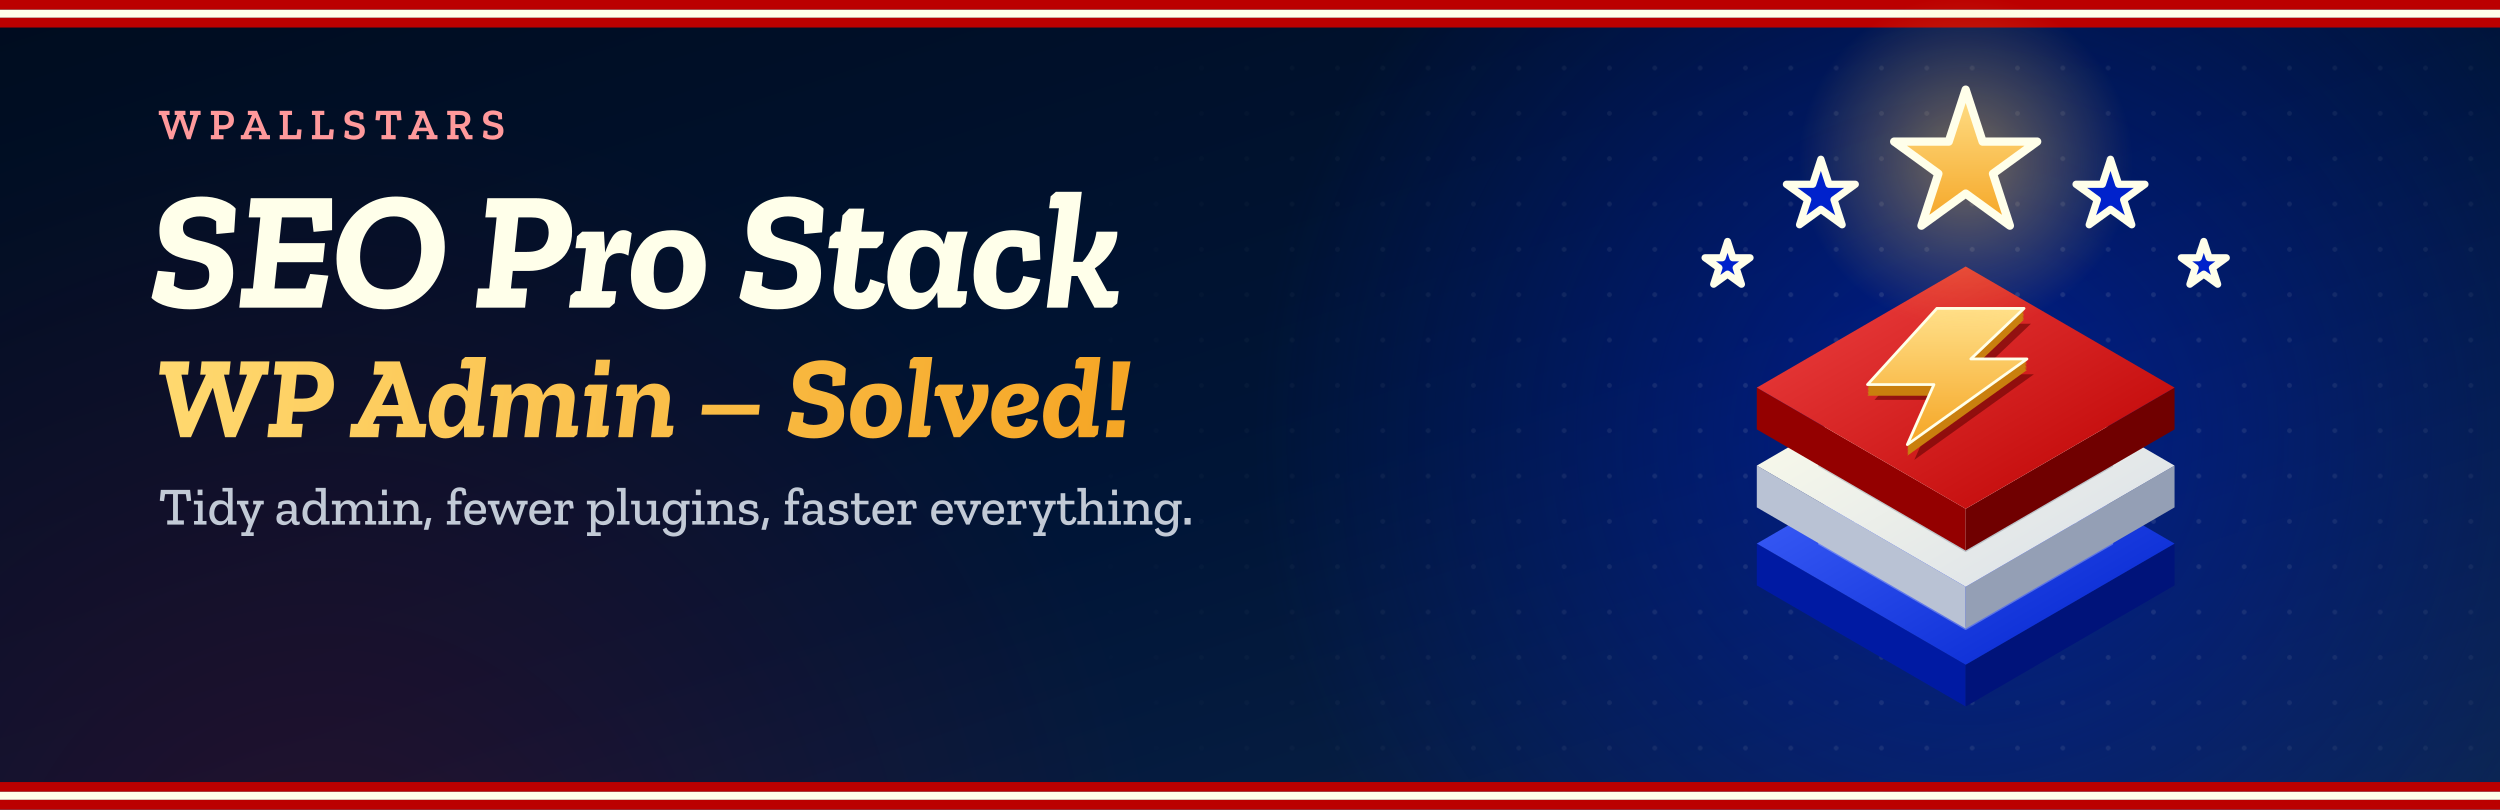
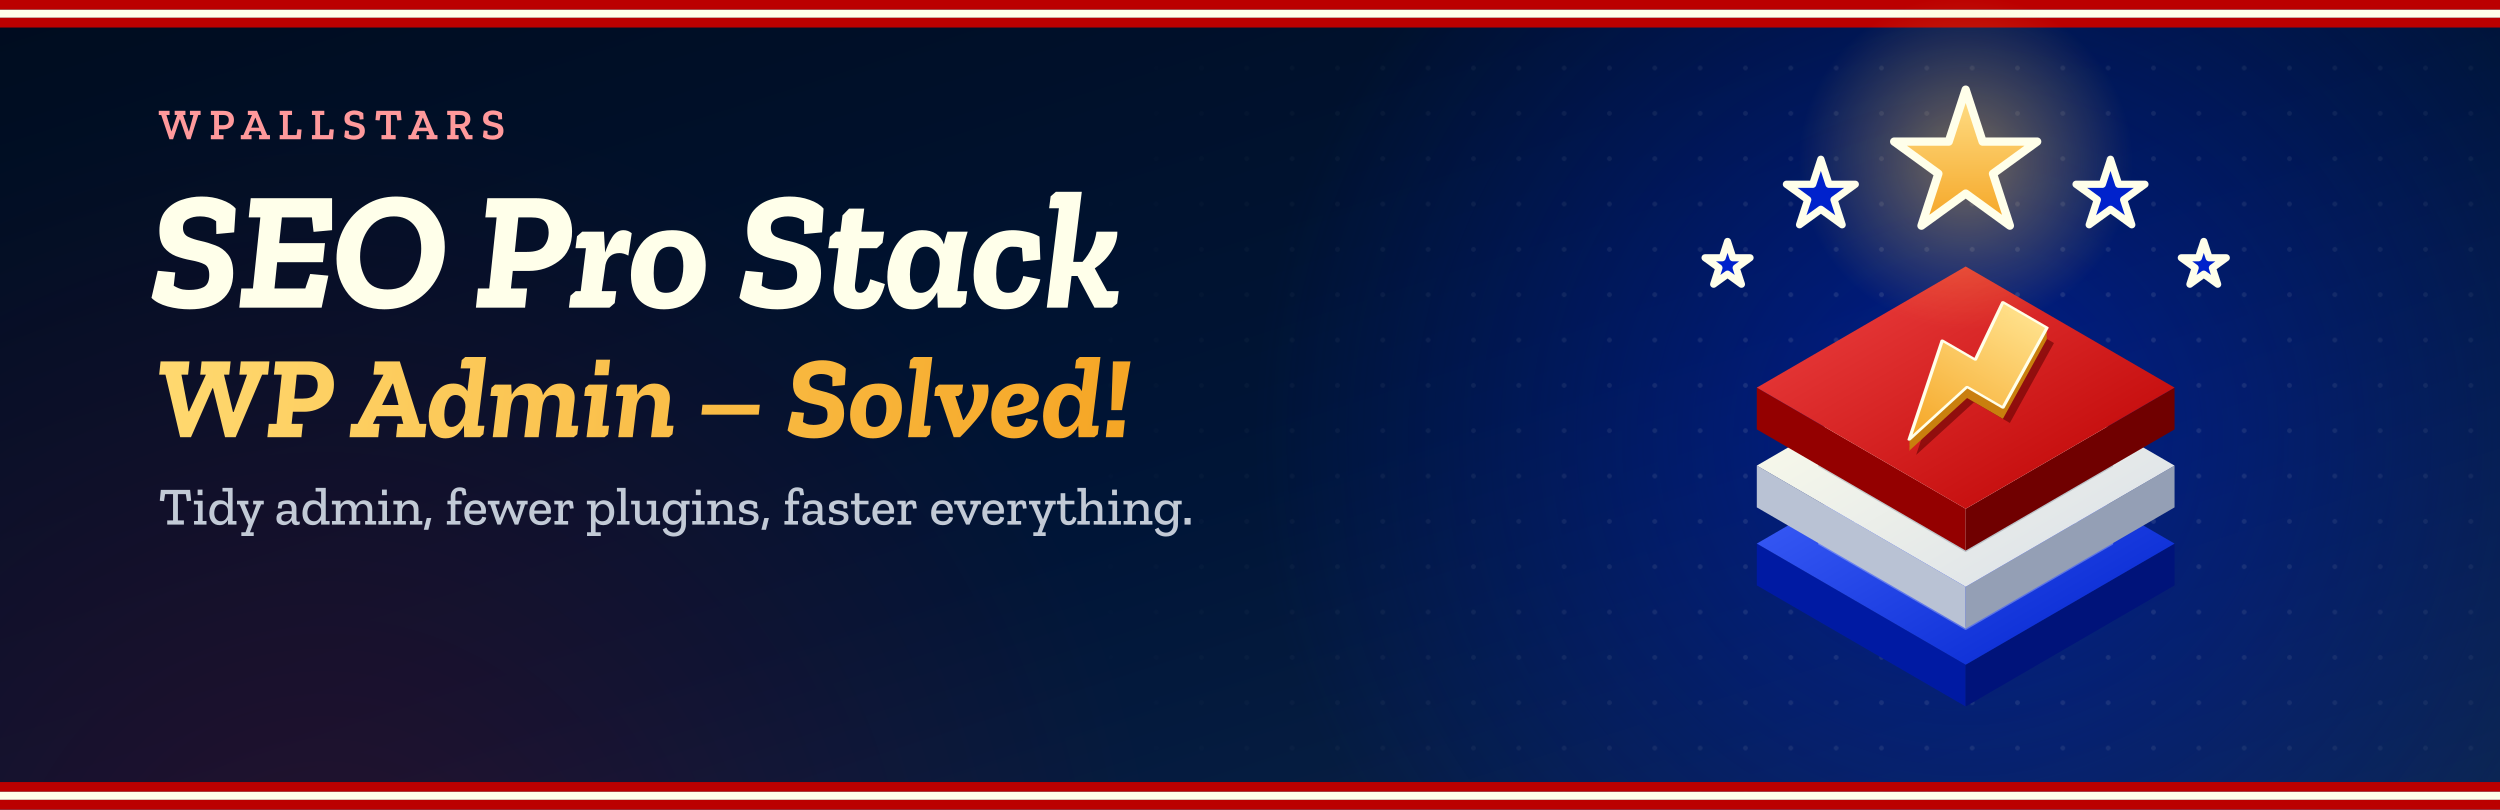
<svg xmlns="http://www.w3.org/2000/svg" xmlns:xlink="http://www.w3.org/1999/xlink" width="1544" height="500" viewBox="0 0 1544 500" version="1.1" id="svg60">
  <defs id="defs23">
    <linearGradient id="bg" x1="0" y1="0" x2="1" y2="1">
      <stop offset="0" stop-color="#000c1f" id="stop1" />
      <stop offset="0.55" stop-color="#001537" id="stop2" />
      <stop offset="1" stop-color="#0d264d" id="stop3" />
    </linearGradient>
    <radialGradient id="glow-blue" cx="1214" cy="270" r="440" gradientUnits="userSpaceOnUse">
      <stop offset="0" stop-color="#0022cc" stop-opacity="0.55" id="stop4" />
      <stop offset="1" stop-color="#0022cc" stop-opacity="0" id="stop5" />
    </radialGradient>
    <radialGradient id="glow-red" cx="200" cy="580" r="520" gradientUnits="userSpaceOnUse">
      <stop offset="0" stop-color="#bb0000" stop-opacity="0.2" id="stop6" />
      <stop offset="1" stop-color="#bb0000" stop-opacity="0" id="stop7" />
    </radialGradient>
    <radialGradient id="glow-gold" cx="1214" cy="76" r="120" gradientUnits="userSpaceOnUse">
      <stop offset="0" stop-color="#ffc94d" stop-opacity="0.45" id="stop8" />
      <stop offset="1" stop-color="#ffc94d" stop-opacity="0" id="stop9" />
    </radialGradient>
    <radialGradient id="dots-fade" cx="1214" cy="260" r="560" gradientUnits="userSpaceOnUse">
      <stop offset="0" stop-color="#fff" stop-opacity="1" id="stop10" />
      <stop offset="1" stop-color="#fff" stop-opacity="0" id="stop11" />
    </radialGradient>
    <pattern id="dots" width="28" height="28" patternUnits="userSpaceOnUse">
      <circle cx="14" cy="14" r="1.5" fill="#ffffea" fill-opacity="0.12" id="circle11" />
    </pattern>
    <mask id="dots-mask">
      <rect width="1544" height="500" fill="url(#dots-fade)" id="rect11" />
    </mask>
    <linearGradient id="gold" x1="0" y1="0" x2="0" y2="1">
      <stop offset="0" stop-color="#ffe08a" id="stop12" />
      <stop offset="1" stop-color="#f5a524" id="stop13" />
    </linearGradient>
    <linearGradient id="gold-text" x1="96" y1="280" x2="700" y2="340" gradientUnits="userSpaceOnUse">
      <stop offset="0" stop-color="#ffd970" id="stop14" />
      <stop offset="1" stop-color="#f5a524" id="stop15" />
    </linearGradient>
    <linearGradient id="gold-text-details" x1="96" y1="224" x2="700" y2="284" gradientUnits="userSpaceOnUse">
      <stop offset="0" stop-color="#ffd970" id="stop16" />
      <stop offset="1" stop-color="#f5a524" id="stop17" />
    </linearGradient>
    <linearGradient id="top-red" x1="0" y1="0" x2="1" y2="1">
      <stop offset="0" stop-color="#ef4444" id="stop18" />
      <stop offset="1" stop-color="#bb0000" id="stop19" />
    </linearGradient>
    <linearGradient id="top-cream" x1="0" y1="0" x2="1" y2="1">
      <stop offset="0" stop-color="#ffffea" id="stop20" />
      <stop offset="1" stop-color="#d8dee9" id="stop21" />
    </linearGradient>
    <linearGradient id="top-blue" x1="0" y1="0" x2="1" y2="1">
      <stop offset="0" stop-color="#4466ff" id="stop22" />
      <stop offset="1" stop-color="#0022cc" id="stop23" />
    </linearGradient>
    <polygon id="star" points="0,-1 0.225,-0.309 0.951,-0.309 0.363,0.118 0.588,0.809 0,0.382 -0.588,0.809 -0.363,0.118 -0.951,-0.309 -0.225,-0.309" />
-     <polygon id="bolt" points="1193.3,-48.9 1255.9,-48.9 1217.7,-12.6 1258,-12.6 1172.1,48.9 1191.2,5.8 1143.5,5.8" />
+     <polygon id="bolt" transform="matrix(4.95 2.871 -4.95 2.871 1214 -57.42)" points="9.8,-2 3.4,-2 8.6,7.2 3.8,7.2 13.8,22 11.4,11.2 16.6,11.2" />
  </defs>
  <rect width="1544" height="500" fill="url(#bg)" id="rect23" />
  <rect width="1544" height="500" fill="url(#glow-red)" id="rect24" />
  <rect width="1544" height="500" fill="url(#glow-blue)" id="rect25" />
  <rect width="1544" height="500" fill="url(#dots)" mask="url(#dots-mask)" id="rect26" />
  <g id="g32">
    <rect y="0" width="1544" height="6" fill="#bb0000" id="rect27" />
    <rect y="6" width="1544" height="5" fill="#ffffea" id="rect28" />
    <rect y="11" width="1544" height="6" fill="#bb0000" id="rect29" />
    <rect y="483" width="1544" height="6" fill="#bb0000" id="rect30" />
    <rect y="489" width="1544" height="5" fill="#ffffea" id="rect31" />
    <rect y="494" width="1544" height="6" fill="#bb0000" id="rect32" />
  </g>
  <g transform="translate(1214 248) scale(0.86) translate(-1214 -248)" id="g57">
    <g stroke-linejoin="round" id="g52">
      <g transform="translate(0 350)" id="g35">
        <polygon points="1064,0 1214,87 1214,117 1064,30" fill="#001aa3" id="polygon32" />
        <polygon points="1214,87 1364,0 1364,30 1214,117" fill="#00137a" id="polygon33" />
        <polygon points="1214,-87 1364,0 1214,87 1064,0" fill="url(#top-blue)" id="polygon34" />
        <polygon points="1214,-61 1319,0 1214,61 1109,0" fill="none" stroke="#ffffff" stroke-opacity="0.3" stroke-width="2" id="polygon35" />
      </g>
      <g transform="translate(0 294)" id="g39">
        <polygon points="1064,0 1214,87 1214,117 1064,30" fill="#b9c2d4" id="polygon36" />
        <polygon points="1214,87 1364,0 1364,30 1214,117" fill="#949fb5" id="polygon37" />
        <polygon points="1214,-87 1364,0 1214,87 1064,0" fill="url(#top-cream)" id="polygon38" />
        <polygon points="1214,-61 1319,0 1214,61 1109,0" fill="none" stroke="#001537" stroke-opacity="0.18" stroke-width="2" id="polygon39" />
      </g>
      <g transform="translate(0 238)" id="g51">
        <polygon points="1064,0 1214,87 1214,117 1064,30" fill="#940000" id="polygon40" />
        <polygon points="1214,87 1364,0 1364,30 1214,117" fill="#700000" id="polygon41" />
        <polygon points="1214,-87 1364,0 1214,87 1064,0" fill="url(#top-red)" id="polygon42" />
        <use xlink:href="#bolt" transform="translate(5 3)" fill="#5c0000" fill-opacity="0.55" id="use42" />
        <g fill="#c97f0e" id="g50">
          <use xlink:href="#bolt" id="use43" />
          <use xlink:href="#bolt" transform="translate(0 -1)" id="use44" />
          <use xlink:href="#bolt" transform="translate(0 -2)" id="use45" />
          <use xlink:href="#bolt" transform="translate(0 -3)" id="use46" />
          <use xlink:href="#bolt" transform="translate(0 -4)" id="use47" />
          <use xlink:href="#bolt" transform="translate(0 -5)" id="use48" />
          <use xlink:href="#bolt" transform="translate(0 -6)" id="use49" />
          <use xlink:href="#bolt" transform="translate(0 -7)" id="use50" />
        </g>
-         <use xlink:href="#bolt" transform="translate(0 -8)" fill="url(#gold)" stroke="#ffffea" stroke-width="2" id="use51" />
+         <use xlink:href="#bolt" transform="translate(0 -8)" fill="url(#gold)" stroke="#ffffea" stroke-width="0.35" id="use51" />
      </g>
    </g>
    <circle cx="1214" cy="76" r="120" fill="url(#glow-gold)" id="circle52" />
    <g stroke-linejoin="round" id="g56">
      <g fill="#0022cc" stroke="#ffffea" stroke-width="5" id="g55">
        <use xlink:href="#star" transform="translate(1043 150) scale(17)" stroke-width="0.3" id="use52" />
        <use xlink:href="#star" transform="translate(1110 100) scale(26)" stroke-width="0.2" id="use53" />
        <use xlink:href="#star" transform="translate(1318 100) scale(26)" stroke-width="0.2" id="use54" />
        <use xlink:href="#star" transform="translate(1385 150) scale(17)" stroke-width="0.3" id="use55" />
      </g>
      <use xlink:href="#star" transform="translate(1214 78) scale(54)" fill="url(#gold)" stroke="#ffffea" stroke-width="0.11" id="use56" />
    </g>
  </g>
  <g id="words-details" font-family="Zilla Slab" text-rendering="geometricPrecision">
    <path d="m 123.893,71.015 h -1.431 L 117.683,86 h -2.214 l -4.293,-12.366 h -0.135 L 106.883,86 h -2.241 L 99.566,71.015 H 98.054 V 68.45 h 6.669 v 2.565 h -1.944 l 3.024,10.044 h 0.135 l 3.483,-10.044 h -1.539 V 68.45 h 6.642 v 2.565 h -1.431 l 3.483,10.179 h 0.135 l 2.754,-10.179 h -2.16 V 68.45 h 6.588 z m 20.606,3.024 q 0,2.889 -1.863,4.374 -1.836,1.458 -4.428,1.458 h -2.97 v 3.564 h 2.808 V 86 h -7.83 v -2.565 h 2.025 v -12.42 h -2.025 V 68.45 h 7.83 q 3.267,0 4.86,1.566 1.593,1.566 1.593,4.023 z m -3.213,0.054 q 0,-1.458 -0.837,-2.268 -0.81,-0.81 -2.754,-0.81 h -2.457 v 6.318 h 2.457 q 1.917,0 2.754,-0.864 0.837,-0.891 0.837,-2.376 z M 166.725,86 h -6.723 v -2.565 h 1.782 l -0.891,-2.403 h -6.561 l -0.945,2.403 h 1.971 V 86 h -6.642 v -2.565 h 1.62 l 5.292,-12.42 h -2.565 V 68.45 h 5.643 l 6.318,14.985 h 1.701 z m -6.642,-7.155 -2.295,-6.102 h -0.162 l -2.43,6.102 z M 185.711,86 h -12.987 v -2.565 h 2.025 v -12.42 h -2.025 V 68.45 h 7.641 v 2.565 h -2.619 v 12.42 h 5.4 l 0.54,-3.645 2.565,0.216 z m 19.931,0 h -12.987 v -2.565 h 2.025 v -12.42 h -2.025 V 68.45 h 7.641 v 2.565 h -2.619 v 12.42 h 5.4 l 0.54,-3.645 2.565,0.216 z m 19.688,-5.157 q 0,2.619 -1.836,4.023 -1.809,1.404 -4.806,1.404 -1.782,0 -3.456,-0.432 -1.647,-0.432 -2.619,-1.242 l 0.486,-4.023 2.403,0.243 -0.054,2.16 q 0.891,0.459 1.62,0.594 0.756,0.108 1.404,0.108 1.566,0 2.592,-0.486 1.053,-0.513 1.053,-2.025 0,-1.647 -1.188,-2.187 -1.188,-0.567 -2.727,-0.864 -1.242,-0.243 -2.511,-0.648 -1.269,-0.405 -2.106,-1.35 -0.837,-0.945 -0.837,-2.781 0,-2.754 1.863,-3.942 1.89,-1.215 4.212,-1.215 1.62,0 3.132,0.486 1.539,0.486 2.403,1.269 l 0.162,3.699 -2.403,0.216 -0.243,-2.268 q -0.756,-0.432 -1.512,-0.594 -0.756,-0.162 -1.458,-0.162 -1.269,0 -2.106,0.513 -0.837,0.513 -0.837,1.647 0,1.323 1.026,1.809 1.053,0.459 2.349,0.756 1.107,0.243 2.511,0.648 1.404,0.405 2.43,1.458 1.053,1.026 1.053,3.186 z m 22.658,-6.669 -2.592,0.216 -0.54,-3.375 h -3.429 v 12.42 h 2.943 V 86 h -8.775 v -2.565 h 2.835 v -12.42 h -3.456 l -0.54,3.375 -2.565,-0.216 0.54,-5.724 h 15.039 z M 270.187,86 h -6.723 v -2.565 h 1.782 l -0.891,-2.403 h -6.561 l -0.945,2.403 h 1.971 V 86 h -6.642 v -2.565 h 1.62 l 5.292,-12.42 h -2.565 V 68.45 h 5.643 l 6.318,14.985 h 1.701 z m -6.642,-7.155 -2.295,-6.102 h -0.162 l -2.43,6.102 z M 291.819,86 h -4.104 l -3.618,-6.939 h -2.889 v 4.374 h 2.052 V 86 h -7.074 v -2.565 h 2.025 v -12.42 h -2.025 V 68.45 h 7.803 q 3.267,0 4.887,1.377 1.62,1.35 1.62,3.807 0,1.755 -0.945,3.024 -0.918,1.242 -2.565,1.782 l 2.673,4.995 h 2.16 z m -4.509,-12.285 q 0,-1.485 -0.864,-2.079 -0.864,-0.621 -2.943,-0.621 h -2.295 v 5.643 h 2.268 q 2.16,0 2.997,-0.756 0.837,-0.783 0.837,-2.187 z m 23.63,7.128 q 0,2.619 -1.836,4.023 -1.809,1.404 -4.806,1.404 -1.782,0 -3.456,-0.432 -1.647,-0.432 -2.619,-1.242 l 0.486,-4.023 2.403,0.243 -0.054,2.16 q 0.891,0.459 1.62,0.594 0.756,0.108 1.404,0.108 1.566,0 2.592,-0.486 1.053,-0.513 1.053,-2.025 0,-1.647 -1.188,-2.187 -1.188,-0.567 -2.727,-0.864 -1.242,-0.243 -2.511,-0.648 -1.269,-0.405 -2.106,-1.35 -0.837,-0.945 -0.837,-2.781 0,-2.754 1.863,-3.942 1.89,-1.215 4.212,-1.215 1.62,0 3.132,0.486 1.539,0.486 2.403,1.269 l 0.162,3.699 -2.403,0.216 -0.243,-2.268 q -0.756,-0.432 -1.512,-0.594 -0.756,-0.162 -1.458,-0.162 -1.269,0 -2.106,0.513 -0.837,0.513 -0.837,1.647 0,1.323 1.026,1.809 1.053,0.459 2.349,0.756 1.107,0.243 2.511,0.648 1.404,0.405 2.43,1.458 1.053,1.026 1.053,3.186 z" id="text57" style="font-weight:600;font-size:27px;letter-spacing:5;fill:#ff999b" aria-label="WPALLSTARS" />
    <path d="m 144,168.784 q 0,10.816 -7.176,16.536 -7.072,5.72 -19.76,5.72 -6.968,0 -13.52,-1.768 -6.448,-1.768 -9.984,-5.304 l 3.848,-16.744 10.816,1.04 -0.936,8.216 q 3.224,1.872 5.616,2.288 2.392,0.312 3.744,0.312 5.824,0 9.152,-1.768 3.432,-1.872 3.432,-7.488 0,-5.096 -2.912,-6.552 -2.912,-1.56 -8.632,-2.6 -4.576,-0.832 -9.048,-2.496 -4.368,-1.768 -7.28,-5.304 -2.912,-3.64 -2.912,-10.4 0,-7.8 3.848,-12.376 3.952,-4.68 9.88,-6.656 6.032,-2.08 12.272,-2.08 6.864,0 12.48,2.08 5.72,1.976 8.632,5.408 l -0.936,14.664 -11.024,1.04 -0.104,-7.904 q -2.392,-1.768 -4.888,-2.392 -2.496,-0.624 -4.992,-0.624 -4.368,0 -7.488,1.664 -3.12,1.56 -3.12,5.408 0,4.056 3.328,5.616 3.328,1.56 7.696,2.496 4.368,0.936 8.944,2.704 4.68,1.664 7.8,5.616 3.224,3.952 3.224,11.648 z M 198.64,190 h -50.856 l 1.248,-11.856 h 7.176 l 4.576,-43.888 h -7.176 l 1.248,-11.856 h 50.232 v 19.76 l -11.44,1.04 -1.04,-8.944 h -18.512 l -1.664,15.912 h 28.288 l -1.248,11.752 h -28.288 l -1.664,16.224 h 19.032 l 3.016,-8.944 11.232,1.04 z m 46.112,-68.64 q 14.248,0 22.048,9.152 7.904,9.152 7.904,22.048 0,10.4 -4.784,19.136 -4.784,8.736 -13.312,14.04 -8.424,5.304 -19.24,5.304 -14.56,0 -22.048,-9.152 -7.488,-9.256 -7.488,-22.048 0,-10.712 4.888,-19.448 4.888,-8.736 13.208,-13.832 8.32,-5.2 18.824,-5.2 z m -5.304,57.408 q 10.504,0 15.6,-7.8 5.096,-7.8 5.096,-17.368 0,-9.568 -4.576,-14.768 -4.576,-5.2 -12.272,-5.2 -9.776,0 -15.392,7.384 -5.512,7.384 -5.512,17.576 0,7.696 3.744,13.936 3.848,6.24 13.312,6.24 z m 55.72,-0.624 h 6.968 l 4.576,-43.888 h -6.968 l 1.248,-11.856 h 29.744 q 11.128,0 16.848,5.616 5.72,5.512 5.72,14.976 0,12.272 -8.216,18.304 -8.112,6.032 -18.408,6.032 h -9.984 l -1.144,10.816 h 9.984 l -1.248,11.856 h -30.368 z m 30.264,-22.568 q 7.696,0 10.504,-3.432 2.912,-3.536 2.912,-8.528 0,-4.576 -2.392,-6.968 -2.392,-2.392 -8.632,-2.392 h -7.696 l -2.184,21.32 z m 34.152,-12.48 h 13.416 l 0.728,12.896 q 1.56,-4.888 4.264,-9.36 2.808,-4.472 7.072,-4.472 2.912,0 5.096,1.872 l -2.08,13.832 q -2.912,-1.56 -5.408,-1.56 -7.072,0 -8.736,7.28 l -2.288,16.224 h 8.944 l -0.936,7.384 -3.224,2.808 h -25.064 l 0.936,-7.384 3.224,-2.808 h 3.12 l 3.224,-26.52 h -6.448 l 0.936,-7.384 z M 389.68,169.824 q 0,-10.712 6.24,-19.136 6.24,-8.528 19.24,-8.528 10.712,0 15.704,6.136 4.992,6.136 4.992,15.6 0,12.168 -7.176,19.656 -7.072,7.488 -18.616,7.488 -9.568,0 -14.976,-5.408 -5.408,-5.512 -5.408,-15.808 z m 14.04,-1.144 q 0,5.616 1.456,8.944 1.56,3.224 6.136,3.224 5.928,0 8.32,-4.888 2.392,-4.888 2.392,-11.648 0,-11.96 -8.216,-11.96 -10.088,0 -10.088,16.328 z m 103.352,0.104 q 0,10.816 -7.176,16.536 -7.072,5.72 -19.76,5.72 -6.968,0 -13.52,-1.768 -6.448,-1.768 -9.984,-5.304 l 3.848,-16.744 10.816,1.04 -0.936,8.216 q 3.224,1.872 5.616,2.288 2.392,0.312 3.744,0.312 5.824,0 9.152,-1.768 3.432,-1.872 3.432,-7.488 0,-5.096 -2.912,-6.552 -2.912,-1.56 -8.632,-2.6 -4.576,-0.832 -9.048,-2.496 -4.368,-1.768 -7.28,-5.304 -2.912,-3.64 -2.912,-10.4 0,-7.8 3.848,-12.376 3.952,-4.68 9.88,-6.656 6.032,-2.08 12.272,-2.08 6.864,0 12.48,2.08 5.72,1.976 8.632,5.408 l -0.936,14.664 -11.024,1.04 -0.104,-7.904 q -2.392,-1.768 -4.888,-2.392 -2.496,-0.624 -4.992,-0.624 -4.368,0 -7.488,1.664 -3.12,1.56 -3.12,5.408 0,4.056 3.328,5.616 3.328,1.56 7.696,2.496 4.368,0.936 8.944,2.704 4.68,1.664 7.8,5.616 3.224,3.952 3.224,11.648 z m 5.448,-22.464 3.536,-3.224 h 3.016 l 1.248,-10.088 4.056,-4.16 h 9.36 l -1.768,14.248 h 14.04 l -0.936,6.864 -3.536,3.328 h -10.816 l -2.6,21.424 q -0.728,6.136 3.12,6.136 1.664,0 3.224,-1.456 1.664,-1.56 3.016,-6.968 l 9.048,3.016 q -1.976,8.112 -5.824,11.856 -3.848,3.744 -10.816,3.744 -7.488,0 -11.648,-3.848 -4.056,-3.952 -3.224,-11.232 l 2.808,-22.672 h -6.24 z m 85.112,-3.224 q -1.352,4.264 -2.392,8.32 -0.936,4.056 -1.456,8.32 l -2.496,20.072 h 6.032 l -0.936,7.592 -3.12,2.6 h -14.04 l -0.416,-9.568 q -2.184,4.368 -5.928,7.488 -3.744,3.12 -9.464,3.12 -7.696,0 -11.544,-5.824 -3.848,-5.824 -3.848,-14.248 0,-6.344 2.288,-13 2.288,-6.656 6.968,-11.232 4.784,-4.576 12.376,-4.576 10.192,0 13.312,8.736 0.52,-1.976 0.936,-3.848 0.52,-1.976 1.248,-3.952 z m -25.896,9.256 q -4.992,0 -7.384,5.304 -2.392,5.2 -2.392,11.752 0,11.44 6.656,11.44 4.264,0 7.28,-4.056 3.016,-4.056 3.952,-8.632 l 0.416,-3.536 q 0.624,-5.824 -2.184,-9.048 -2.704,-3.224 -6.344,-3.224 z m 53.288,0 q -4.264,0 -7.072,4.368 -2.704,4.264 -2.704,12.48 0,5.304 1.56,8.528 1.664,3.12 6.136,3.12 3.848,0 5.72,-2.6 1.976,-2.704 3.328,-7.8 l 10.504,2.08 q -1.352,6.656 -6.448,12.584 -5.096,5.928 -15.288,5.928 -9.152,0 -14.352,-5.616 -5.096,-5.616 -5.096,-15.704 0,-6.656 2.392,-13 2.496,-6.344 7.8,-10.4 5.408,-4.16 14.04,-4.16 3.536,0 8.112,0.936 4.576,0.832 8.32,3.016 l 0.52,14.248 -10.712,1.144 -0.624,-8.32 q -1.768,-0.624 -3.224,-0.728 -1.352,-0.104 -2.912,-0.104 z m 23.856,-31.096 3.224,-2.808 h 16.016 l -5.304,43.264 h 5.72 q 7.28,-8.112 8.632,-18.616 h 12.896 q 0.104,6.24 -3.744,12.272 -3.848,6.032 -10.192,10.4 l 7.592,14.04 h 7.176 l -0.936,7.592 -3.12,2.6 h -10.92 l -10.4,-19.552 h -3.744 l -2.392,19.552 h -12.896 l 7.488,-61.36 h -6.032 z" id="text58" style="font-style:italic;font-weight:700;font-size:104px;letter-spacing:-1;fill:#ffffea" aria-label="SEO Pro Stack" />
    <path d="M 165.552,231.408 H 161.88 L 145.536,270 h -6.552 l -7.416,-30.24 h -0.36 L 117.96,270 h -6.696 l -9.072,-38.592 h -3.888 l 0.864,-8.208 h 17.856 l -0.864,8.208 h -4.104 l 4.32,22.608 h 0.432 l 10.368,-22.608 h -3.528 l 0.864,-8.208 h 17.928 l -0.864,8.208 h -3.24 l 5.544,23.04 h 0.432 l 8.28,-23.04 h -4.752 l 0.864,-8.208 h 17.712 z m 0.432,30.384 h 4.824 l 3.168,-30.384 h -4.824 l 0.864,-8.208 h 20.592 q 7.704,0 11.664,3.888 3.96,3.816 3.96,10.368 0,8.496 -5.688,12.672 -5.616,4.176 -12.744,4.176 h -6.912 l -0.792,7.488 h 6.912 l -0.864,8.208 h -21.024 z m 20.952,-15.624 q 5.328,0 7.272,-2.376 2.016,-2.448 2.016,-5.904 0,-3.168 -1.656,-4.824 -1.656,-1.656 -5.976,-1.656 h -5.328 l -1.512,14.76 z m 29.808,15.624 h 4.104 l 15.984,-30.384 h -6.192 l 0.864,-8.208 h 15.408 l 12.168,38.592 h 4.248 l -0.864,8.208 h -17.856 l 0.864,-8.208 h 3.6 l -1.224,-4.752 h -15.264 l -2.304,4.752 h 4.176 l -0.864,8.208 h -17.712 z m 25.632,-24.84 -6.408,13.176 h 10.152 l -3.312,-13.176 z m 42.768,-14.544 2.232,-1.944 h 12.816 l -5.184,42.48 h 4.176 l -0.648,5.256 -2.16,1.8 h -9.72 l -0.144,-7.128 q -1.584,3.168 -4.464,5.544 -2.808,2.304 -6.912,2.304 -5.328,0 -7.848,-4.032 -2.52,-4.032 -2.52,-9.648 0,-4.536 1.656,-9.144 1.656,-4.68 5.04,-7.848 3.384,-3.168 8.568,-3.168 6.192,0 8.64,4.752 l 1.728,-14.112 h -5.904 z m -3.672,21.528 q -3.456,0 -5.256,3.6 -1.8,3.6 -1.8,8.496 0,3.384 1.008,5.544 1.008,2.088 3.384,2.088 2.88,0 5.112,-2.664 2.304,-2.736 3.096,-5.832 l 0.432,-3.816 q 0.072,-3.528 -1.8,-5.472 -1.872,-1.944 -4.176,-1.944 z m 24.264,-6.408 h 10.008 l 0.288,6.264 q 1.656,-3.096 4.248,-4.968 2.592,-1.944 6.264,-1.944 3.528,0 5.904,1.8 2.376,1.728 2.88,5.4 1.656,-3.168 4.248,-5.184 2.664,-2.016 6.408,-2.016 4.392,0 6.912,2.736 2.592,2.736 1.872,8.496 l -1.8,14.832 h 4.176 l -0.648,5.256 -2.16,1.8 h -11.088 l 2.232,-18.288 q 0.504,-4.176 -0.504,-5.976 -1.008,-1.8 -3.672,-1.8 -3.24,0 -4.608,2.16 -1.368,2.16 -1.8,5.544 l -2.232,18.36 h -8.856 l 2.232,-18.288 q 0.504,-4.176 -0.504,-5.976 -1.008,-1.8 -3.672,-1.8 -3.24,0 -4.608,2.16 -1.368,2.16 -1.8,5.544 l -2.232,18.36 h -8.928 l 3.096,-25.416 h -4.536 l 0.648,-5.112 z m 61.416,-5.76 1.008,-9.648 h 8.64 l -1.008,9.648 z m -5.688,7.704 2.232,-1.944 h 11.448 l -3.096,25.416 h 4.104 l -0.648,5.256 -2.16,1.8 h -11.088 l 3.096,-25.416 h -4.536 z m 21.816,-1.944 h 10.008 l 0.36,6.192 q 1.656,-3.096 4.248,-4.968 2.592,-1.872 6.192,-1.872 4.392,0 7.272,2.736 2.952,2.736 2.232,8.496 l -1.8,14.832 h 4.176 l -0.648,5.256 -2.16,1.8 h -11.088 l 2.232,-18.288 q 0.504,-4.176 -0.648,-5.976 -1.08,-1.8 -3.744,-1.8 -3.024,0 -4.68,1.872 -1.656,1.872 -2.16,4.968 l -2.304,19.224 h -8.928 l 3.096,-25.416 h -4.536 l 0.648,-5.112 z m 50.544,12.456 h 35.424 l -0.648,6.12 h -35.424 z m 87.48,5.328 q 0,7.488 -4.968,11.448 -4.896,3.96 -13.68,3.96 -4.824,0 -9.36,-1.224 -4.464,-1.224 -6.912,-3.672 l 2.664,-11.592 7.488,0.72 -0.648,5.688 q 2.232,1.296 3.888,1.584 1.656,0.216 2.592,0.216 4.032,0 6.336,-1.224 2.376,-1.296 2.376,-5.184 0,-3.528 -2.016,-4.536 -2.016,-1.08 -5.976,-1.8 -3.168,-0.576 -6.264,-1.728 -3.024,-1.224 -5.04,-3.672 -2.016,-2.52 -2.016,-7.2 0,-5.4 2.664,-8.568 2.736,-3.24 6.84,-4.608 4.176,-1.44 8.496,-1.44 4.752,0 8.64,1.44 3.96,1.368 5.976,3.744 l -0.648,10.152 -7.632,0.72 -0.072,-5.472 q -1.656,-1.224 -3.384,-1.656 -1.728,-0.432 -3.456,-0.432 -3.024,0 -5.184,1.152 -2.16,1.08 -2.16,3.744 0,2.808 2.304,3.888 2.304,1.08 5.328,1.728 3.024,0.648 6.192,1.872 3.24,1.152 5.4,3.888 2.232,2.736 2.232,8.064 z m 3.744,0.72 q 0,-7.416 4.32,-13.248 4.32,-5.904 13.32,-5.904 7.416,0 10.872,4.248 3.456,4.248 3.456,10.8 0,8.424 -4.968,13.608 -4.896,5.184 -12.888,5.184 -6.624,0 -10.368,-3.744 -3.744,-3.816 -3.744,-10.944 z m 9.72,-0.792 q 0,3.888 1.008,6.192 1.08,2.232 4.248,2.232 4.104,0 5.76,-3.384 1.656,-3.384 1.656,-8.064 0,-8.28 -5.688,-8.28 -6.984,0 -6.984,11.304 z m 27.432,-32.832 2.232,-1.944 h 11.376 l -5.184,42.48 h 4.176 l -0.648,5.256 -2.16,1.8 h -11.16 l 5.184,-42.48 h -4.464 z m 31.968,20.232 -2.232,1.944 h -1.944 l 4.824,14.76 h 0.432 q 3.312,-4.608 4.824,-7.992 1.512,-3.384 1.512,-7.128 0,-3.168 -1.44,-6.696 h 10.008 q 0.792,4.032 -0.144,8.784 -0.864,4.752 -4.896,10.08 -1.8,2.448 -5.4,6.48 -3.6,4.032 -6.768,7.128 h -3.96 l -8.568,-25.416 h -3.384 l 0.648,-5.112 2.232,-1.944 h 14.904 z m 33.408,21.024 q 3.672,0 4.752,-2.016 1.08,-2.088 1.44,-3.312 l 7.272,1.44 q -0.72,4.248 -4.608,7.632 -3.816,3.312 -10.224,3.312 -5.76,0 -9.864,-3.456 -4.104,-3.456 -4.104,-11.088 0,-7.776 4.608,-13.536 4.608,-5.76 12.96,-5.76 5.184,0 8.496,2.448 3.312,2.448 3.312,6.48 0,3.6 -2.52,6.192 -2.52,2.52 -9.072,3.888 -3.744,0.792 -8.064,1.224 0.216,3.096 1.44,4.824 1.224,1.728 4.176,1.728 z m -2.232,-12.456 q 4.32,-0.792 5.616,-2.088 1.296,-1.296 1.296,-2.736 0,-1.8 -1.152,-2.52 -1.152,-0.72 -2.52,-0.72 -3.024,0 -4.536,2.664 -1.44,2.592 -1.872,5.904 0.864,-0.144 1.656,-0.216 0.792,-0.144 1.512,-0.288 z m 39.24,-28.8 2.232,-1.944 h 12.816 l -5.184,42.48 h 4.176 l -0.648,5.256 -2.16,1.8 h -9.72 l -0.144,-7.128 q -1.584,3.168 -4.464,5.544 -2.808,2.304 -6.912,2.304 -5.328,0 -7.848,-4.032 -2.52,-4.032 -2.52,-9.648 0,-4.536 1.656,-9.144 1.656,-4.68 5.04,-7.848 3.384,-3.168 8.568,-3.168 6.192,0 8.64,4.752 l 1.728,-14.112 h -5.904 z m -3.672,21.528 q -3.456,0 -5.256,3.6 -1.8,3.6 -1.8,8.496 0,3.384 1.008,5.544 1.008,2.088 3.384,2.088 2.88,0 5.112,-2.664 2.304,-2.736 3.096,-5.832 l 0.432,-3.816 q 0.072,-3.528 -1.8,-5.472 -1.872,-1.944 -4.176,-1.944 z m 37.296,-20.736 -5.256,30.096 h -6.624 l 1.008,-30.096 z m -15.264,46.8 1.08,-10.44 h 10.656 l -1.08,10.44 z" id="text59" style="font-style:italic;font-weight:700;font-size:72px;fill:url(#gold-text-details)" aria-label="WP Admin – Solved!" />
    <path d="m 118.064,309.282 -2.64,0.231 -0.66,-4.356 h -4.884 v 16.236 h 3.696 V 324 H 103.28 v -2.607 h 3.597 v -16.236 h -4.917 l -0.66,4.356 -2.607,-0.231 0.627,-6.732 h 18.084 z m 3.993,-3.498 v -3.399 h 3.003 v 3.399 z m 5.478,18.216 h -7.689 v -2.244 h 2.409 v -10.23 h -2.508 v -2.277 h 5.412 v 12.507 h 2.376 z m 18.513,0 h -5.247 v -2.904 q -0.693,1.32 -1.947,2.277 -1.221,0.957 -3.267,0.957 -2.871,0 -4.587,-1.947 -1.716,-1.98 -1.716,-5.412 0,-3.036 1.551,-5.511 1.584,-2.508 5.082,-2.508 3.399,0 4.884,2.64 v -8.019 h -3.399 v -2.277 h 6.27 v 20.46 h 2.376 z m -5.247,-6.798 v -1.782 q -0.066,-1.848 -1.254,-2.97 -1.188,-1.122 -2.871,-1.122 -2.145,0 -3.267,1.584 -1.089,1.584 -1.089,3.894 0,2.508 1.188,3.828 1.188,1.32 2.937,1.32 1.881,0 3.069,-1.551 1.221,-1.551 1.287,-3.201 z m 22.11,-5.676 h -1.65 l -5.082,12.474 -1.815,4.719 h 2.343 v 2.31 h -7.656 v -2.31 h 2.607 l 1.716,-4.686 -5.313,-12.507 h -1.683 v -2.277 h 7.029 v 2.277 h -2.244 l 3.795,8.976 h 0.198 l 3.267,-8.976 h -2.079 v -2.277 h 6.567 z m 9.207,-1.155 q 1.353,-0.792 2.64,-1.089 1.32,-0.33 2.871,-0.33 2.508,0 3.96,1.221 1.485,1.221 1.485,3.762 v 6.831 q 0,1.452 1.155,1.452 0.462,0 0.891,-0.165 l 0.033,1.716 q -0.924,0.561 -2.145,0.561 -2.673,0 -2.838,-2.97 v -0.033 q -0.66,1.155 -1.914,2.079 -1.221,0.924 -3.003,0.924 -1.518,0 -3.036,-0.924 -1.485,-0.924 -1.485,-3.234 0,-2.772 2.178,-3.63 2.211,-0.891 4.719,-0.891 1.518,0 2.541,0.132 v -1.089 q 0,-1.452 -0.561,-2.475 -0.561,-1.023 -2.508,-1.023 -1.584,0 -2.673,0.561 l -0.561,2.409 -2.343,-0.264 z m 8.052,7.953 v -0.858 q -0.594,-0.066 -1.254,-0.099 -0.627,-0.066 -1.287,-0.066 -1.518,0 -2.706,0.495 -1.188,0.495 -1.188,2.046 0,1.188 0.726,1.716 0.759,0.528 1.716,0.528 1.419,0 2.64,-0.99 1.221,-0.99 1.353,-2.772 z M 203.567,324 h -5.247 v -2.904 q -0.693,1.32 -1.947,2.277 -1.221,0.957 -3.267,0.957 -2.871,0 -4.587,-1.947 -1.716,-1.98 -1.716,-5.412 0,-3.036 1.551,-5.511 1.584,-2.508 5.082,-2.508 3.399,0 4.884,2.64 v -8.019 h -3.399 v -2.277 h 6.27 v 20.46 h 2.376 z m -5.247,-6.798 v -1.782 q -0.066,-1.848 -1.254,-2.97 -1.188,-1.122 -2.871,-1.122 -2.145,0 -3.267,1.584 -1.089,1.584 -1.089,3.894 0,2.508 1.188,3.828 1.188,1.32 2.937,1.32 1.881,0 3.069,-1.551 1.221,-1.551 1.287,-3.201 z M 232.31,324 h -6.798 v -2.244 h 1.518 v -6.369 q 0,-2.244 -0.858,-3.168 -0.825,-0.957 -2.244,-0.957 -1.914,0 -2.871,1.386 -0.924,1.386 -0.957,2.805 v 6.303 h 2.376 V 324 h -6.798 v -2.244 h 1.518 v -6.369 q 0,-2.277 -0.858,-3.201 -0.825,-0.924 -2.211,-0.924 -1.881,0 -2.838,1.353 -0.957,1.353 -0.99,2.772 v 6.369 h 2.739 V 324 h -8.019 v -2.244 h 2.376 v -10.23 h -2.409 v -2.277 h 5.313 v 2.607 q 0.693,-1.287 1.881,-2.079 1.188,-0.825 2.904,-0.825 1.683,0 2.97,0.858 1.287,0.825 1.782,2.574 0.66,-1.518 1.947,-2.475 1.287,-0.957 3.135,-0.957 2.079,0 3.531,1.32 1.452,1.32 1.452,4.125 v 7.359 h 2.409 z m 3.597,-18.216 v -3.399 h 3.003 v 3.399 z m 5.478,18.216 h -7.689 v -2.244 h 2.409 v -10.23 h -2.508 v -2.277 h 5.412 v 12.507 h 2.376 z m 19.437,0 h -7.656 v -2.244 h 2.376 v -6.369 q 0,-2.244 -0.858,-3.168 -0.858,-0.957 -2.277,-0.957 -1.848,0 -2.937,1.221 -1.089,1.221 -1.155,2.838 v 6.435 h 2.376 V 324 h -7.656 v -2.244 h 2.376 v -10.23 h -2.475 v -2.277 h 5.379 v 2.508 q 1.551,-2.805 5.016,-2.805 2.145,0 3.63,1.32 1.485,1.32 1.485,4.125 v 7.359 h 2.376 z m 0.924,3.201 1.815,-7.293 h 2.805 l -1.815,7.293 z m 22.011,-26.235 q 1.023,0 1.947,0.231 0.957,0.231 1.782,0.891 l 0.594,3.597 -2.31,0.297 -0.627,-2.475 q -0.693,-0.231 -1.551,-0.231 -2.343,0 -2.343,3.036 v 2.937 h 3.795 v 2.211 h -3.795 v 10.296 h 3.102 V 324 h -8.382 v -2.244 h 2.409 V 311.46 h -2.046 v -2.211 h 2.046 v -2.607 q 0,-2.508 1.518,-4.092 1.518,-1.584 3.861,-1.584 z m 16.533,18.678 q -0.231,1.914 -1.881,3.3 -1.65,1.386 -4.488,1.386 -3.201,0 -5.181,-1.914 -1.98,-1.914 -1.98,-5.544 0,-3.432 1.848,-5.676 1.848,-2.244 5.115,-2.244 3.036,0 4.719,1.881 1.683,1.881 1.716,4.554 0,0.891 -0.198,1.881 h -10.164 q 0.198,4.686 4.323,4.686 1.716,0 2.574,-0.825 0.891,-0.825 1.188,-1.98 z m -3.135,-4.323 q 0.132,-1.452 -0.726,-2.772 -0.825,-1.353 -2.772,-1.353 -1.815,0 -2.739,1.221 -0.891,1.188 -1.089,2.904 z m 28.743,-3.795 h -1.584 l -4.257,12.474 h -2.178 l -4.29,-10.527 h -0.165 l -4.158,10.527 h -2.079 l -4.389,-12.474 h -1.518 v -2.277 h 7.194 v 2.277 h -2.574 l 2.706,8.25 h 0.165 l 4.092,-10.527 h 1.848 l 4.422,10.494 h 0.198 l 2.277,-8.217 h -2.475 v -2.277 h 6.765 z m 14.52,8.118 q -0.231,1.914 -1.881,3.3 -1.65,1.386 -4.488,1.386 -3.201,0 -5.181,-1.914 -1.98,-1.914 -1.98,-5.544 0,-3.432 1.848,-5.676 1.848,-2.244 5.115,-2.244 3.036,0 4.719,1.881 1.683,1.881 1.716,4.554 0,0.891 -0.198,1.881 h -10.164 q 0.198,4.686 4.323,4.686 1.716,0 2.574,-0.825 0.891,-0.825 1.188,-1.98 z m -3.135,-4.323 q 0.132,-1.452 -0.726,-2.772 -0.825,-1.353 -2.772,-1.353 -1.815,0 -2.739,1.221 -0.891,1.188 -1.089,2.904 z m 13.827,-6.303 q 1.551,0 2.64,0.792 l 0.594,4.125 -2.277,0.264 -0.561,-2.541 q -0.561,-0.231 -1.155,-0.231 -1.122,0 -1.881,0.957 -0.759,0.924 -0.759,2.442 v 6.93 h 3.168 V 324 h -8.448 v -2.244 h 2.376 v -10.23 h -2.475 v -2.277 h 5.181 v 2.706 q 0.429,-1.254 1.32,-2.079 0.924,-0.858 2.277,-0.858 z m 28.248,7.227 q 0,3.036 -1.617,5.577 -1.617,2.508 -5.148,2.508 -3.267,0 -4.752,-2.409 v 6.798 h 3.201 v 2.31 h -8.481 v -2.31 h 2.409 v -17.193 h -2.508 v -2.277 h 5.379 v 3.003 q 0.66,-1.32 1.881,-2.31 1.221,-0.99 3.267,-0.99 2.838,0 4.587,1.947 1.782,1.914 1.782,5.346 z m -3.036,0.264 q 0,-2.541 -1.188,-3.861 -1.155,-1.32 -3.003,-1.32 -1.881,0 -3.036,1.485 -1.155,1.485 -1.221,3.201 l -0.033,1.716 q 0,1.848 1.188,3.036 1.188,1.188 2.937,1.188 2.211,0 3.267,-1.551 1.089,-1.584 1.089,-3.894 z M 388.763,324 h -7.656 v -2.244 h 2.376 v -18.183 h -2.475 v -2.277 h 5.379 v 20.46 h 2.376 z m 18.909,0 h -5.379 v -2.64 q -1.518,2.97 -4.983,2.97 -2.145,0 -3.663,-1.32 -1.485,-1.32 -1.485,-4.158 v -7.326 h -2.376 v -2.277 h 5.28 v 8.646 q 0,2.244 0.858,3.168 0.891,0.924 2.376,0.924 1.782,0 2.871,-1.287 1.089,-1.32 1.122,-2.904 v -6.27 h -2.871 v -2.277 h 5.775 v 12.507 h 2.475 z m 18.249,-12.474 h -2.277 v 12.111 q 0,3.498 -1.947,5.61 -1.914,2.112 -5.544,2.112 -2.31,0 -4.224,-1.056 -1.914,-1.023 -2.607,-3.333 l 2.244,-1.155 q 0.627,1.617 1.914,2.376 1.287,0.759 2.739,0.759 1.98,0 3.267,-1.386 1.287,-1.386 1.287,-3.993 v -2.475 q -0.66,1.254 -1.881,2.145 -1.221,0.891 -3.267,0.891 -2.64,0 -4.521,-1.815 -1.848,-1.848 -1.848,-5.346 0,-3.036 1.65,-5.511 1.65,-2.508 4.983,-2.508 3.432,0 4.884,2.607 v -2.31 h 5.148 z m -5.148,5.808 v -1.914 q 0,-1.848 -1.188,-2.97 -1.188,-1.122 -2.871,-1.122 -2.178,0 -3.234,1.584 -1.056,1.551 -1.056,3.861 0,2.541 1.122,3.762 1.155,1.221 2.805,1.221 1.98,0 3.168,-1.386 1.188,-1.386 1.254,-3.036 z m 8.976,-11.55 v -3.399 h 3.003 v 3.399 z m 5.478,18.216 h -7.689 v -2.244 h 2.409 v -10.23 h -2.508 v -2.277 h 5.412 v 12.507 h 2.376 z m 19.437,0 h -7.656 v -2.244 h 2.376 v -6.369 q 0,-2.244 -0.858,-3.168 -0.858,-0.957 -2.277,-0.957 -1.848,0 -2.937,1.221 -1.089,1.221 -1.155,2.838 v 6.435 h 2.376 V 324 h -7.656 v -2.244 h 2.376 v -10.23 h -2.475 v -2.277 h 5.379 v 2.508 q 1.551,-2.805 5.016,-2.805 2.145,0 3.63,1.32 1.485,1.32 1.485,4.125 v 7.359 h 2.376 z m 13.827,-4.323 q 0,2.211 -1.848,3.432 -1.815,1.221 -4.62,1.221 -3.399,0 -5.775,-1.452 l 0.462,-3.564 2.277,0.231 -0.066,1.914 q 0.66,0.33 1.419,0.462 0.792,0.132 1.551,0.132 1.419,0 2.541,-0.528 1.155,-0.528 1.155,-1.65 0,-1.089 -0.924,-1.518 -0.924,-0.462 -2.31,-0.693 -1.353,-0.231 -2.706,-0.561 -1.353,-0.363 -2.277,-1.188 -0.924,-0.858 -0.924,-2.574 0,-2.475 1.815,-3.432 1.848,-0.957 3.927,-0.957 1.518,0 2.838,0.396 1.353,0.363 2.442,0.957 l 0.33,3.564 -2.31,0.264 -0.33,-2.31 q -1.353,-0.627 -2.838,-0.627 -1.221,0 -2.013,0.462 -0.792,0.462 -0.792,1.518 0,1.023 0.891,1.452 0.924,0.429 2.244,0.66 1.353,0.198 2.673,0.561 1.353,0.363 2.244,1.221 0.924,0.858 0.924,2.607 z m 1.749,7.524 1.815,-7.293 h 2.805 l -1.815,7.293 z m 22.011,-26.235 q 1.023,0 1.947,0.231 0.957,0.231 1.782,0.891 l 0.594,3.597 -2.31,0.297 -0.627,-2.475 q -0.693,-0.231 -1.551,-0.231 -2.343,0 -2.343,3.036 v 2.937 h 3.795 v 2.211 h -3.795 v 10.296 h 3.102 V 324 h -8.382 v -2.244 h 2.409 V 311.46 h -2.046 v -2.211 h 2.046 v -2.607 q 0,-2.508 1.518,-4.092 1.518,-1.584 3.861,-1.584 z m 4.686,9.405 q 1.353,-0.792 2.64,-1.089 1.32,-0.33 2.871,-0.33 2.508,0 3.96,1.221 1.485,1.221 1.485,3.762 v 6.831 q 0,1.452 1.155,1.452 0.462,0 0.891,-0.165 l 0.033,1.716 q -0.924,0.561 -2.145,0.561 -2.673,0 -2.838,-2.97 v -0.033 q -0.66,1.155 -1.914,2.079 -1.221,0.924 -3.003,0.924 -1.518,0 -3.036,-0.924 -1.485,-0.924 -1.485,-3.234 0,-2.772 2.178,-3.63 2.211,-0.891 4.719,-0.891 1.518,0 2.541,0.132 v -1.089 q 0,-1.452 -0.561,-2.475 -0.561,-1.023 -2.508,-1.023 -1.584,0 -2.673,0.561 l -0.561,2.409 -2.343,-0.264 z m 8.052,7.953 v -0.858 q -0.594,-0.066 -1.254,-0.099 -0.627,-0.066 -1.287,-0.066 -1.518,0 -2.706,0.495 -1.188,0.495 -1.188,2.046 0,1.188 0.726,1.716 0.759,0.528 1.716,0.528 1.419,0 2.64,-0.99 1.221,-0.99 1.353,-2.772 z m 19.041,1.353 q 0,2.211 -1.848,3.432 -1.815,1.221 -4.62,1.221 -3.399,0 -5.775,-1.452 l 0.462,-3.564 2.277,0.231 -0.066,1.914 q 0.66,0.33 1.419,0.462 0.792,0.132 1.551,0.132 1.419,0 2.541,-0.528 1.155,-0.528 1.155,-1.65 0,-1.089 -0.924,-1.518 -0.924,-0.462 -2.31,-0.693 -1.353,-0.231 -2.706,-0.561 -1.353,-0.363 -2.277,-1.188 -0.924,-0.858 -0.924,-2.574 0,-2.475 1.815,-3.432 1.848,-0.957 3.927,-0.957 1.518,0 2.838,0.396 1.353,0.363 2.442,0.957 l 0.33,3.564 -2.31,0.264 -0.33,-2.31 q -1.353,-0.627 -2.838,-0.627 -1.221,0 -2.013,0.462 -0.792,0.462 -0.792,1.518 0,1.023 0.891,1.452 0.924,0.429 2.244,0.66 1.353,0.198 2.673,0.561 1.353,0.363 2.244,1.221 0.924,0.858 0.924,2.607 z m 13.629,0.165 q -0.627,4.488 -4.95,4.488 -2.277,0 -3.564,-1.221 -1.254,-1.254 -1.254,-3.465 v -8.184 h -2.277 v -2.211 h 2.277 v -4.653 h 2.871 v 4.653 h 5.643 v 2.211 h -5.643 v 7.755 q 0,2.64 2.277,2.64 0.726,0 1.452,-0.462 0.726,-0.495 1.023,-2.244 z m 14.652,-0.198 q -0.231,1.914 -1.881,3.3 -1.65,1.386 -4.488,1.386 -3.201,0 -5.181,-1.914 -1.98,-1.914 -1.98,-5.544 0,-3.432 1.848,-5.676 1.848,-2.244 5.115,-2.244 3.036,0 4.719,1.881 1.683,1.881 1.716,4.554 0,0.891 -0.198,1.881 h -10.164 q 0.198,4.686 4.323,4.686 1.716,0 2.574,-0.825 0.891,-0.825 1.188,-1.98 z m -3.135,-4.323 q 0.132,-1.452 -0.726,-2.772 -0.825,-1.353 -2.772,-1.353 -1.815,0 -2.739,1.221 -0.891,1.188 -1.089,2.904 z m 13.827,-6.303 q 1.551,0 2.64,0.792 l 0.594,4.125 -2.277,0.264 -0.561,-2.541 q -0.561,-0.231 -1.155,-0.231 -1.122,0 -1.881,0.957 -0.759,0.924 -0.759,2.442 v 6.93 h 3.168 V 324 h -8.448 v -2.244 h 2.376 v -10.23 h -2.475 v -2.277 h 5.181 v 2.706 q 0.429,-1.254 1.32,-2.079 0.924,-0.858 2.277,-0.858 z m 25.608,10.626 q -0.231,1.914 -1.881,3.3 -1.65,1.386 -4.488,1.386 -3.201,0 -5.181,-1.914 -1.98,-1.914 -1.98,-5.544 0,-3.432 1.848,-5.676 1.848,-2.244 5.115,-2.244 3.036,0 4.719,1.881 1.683,1.881 1.716,4.554 0,0.891 -0.198,1.881 h -10.164 q 0.198,4.686 4.323,4.686 1.716,0 2.574,-0.825 0.891,-0.825 1.188,-1.98 z m -3.135,-4.323 q 0.132,-1.452 -0.726,-2.772 -0.825,-1.353 -2.772,-1.353 -1.815,0 -2.739,1.221 -0.891,1.188 -1.089,2.904 z m 20.361,-3.795 h -1.716 L 598.775,324 h -2.145 l -5.61,-12.474 h -1.716 v -2.277 h 7.029 v 2.277 h -2.211 l 3.729,8.646 h 0.198 l 3.234,-8.646 h -2.013 v -2.277 h 6.567 z m 14.355,8.118 q -0.231,1.914 -1.881,3.3 -1.65,1.386 -4.488,1.386 -3.201,0 -5.181,-1.914 -1.98,-1.914 -1.98,-5.544 0,-3.432 1.848,-5.676 1.848,-2.244 5.115,-2.244 3.036,0 4.719,1.881 1.683,1.881 1.716,4.554 0,0.891 -0.198,1.881 h -10.164 q 0.198,4.686 4.323,4.686 1.716,0 2.574,-0.825 0.891,-0.825 1.188,-1.98 z m -3.135,-4.323 q 0.132,-1.452 -0.726,-2.772 -0.825,-1.353 -2.772,-1.353 -1.815,0 -2.739,1.221 -0.891,1.188 -1.089,2.904 z m 13.827,-6.303 q 1.551,0 2.64,0.792 l 0.594,4.125 -2.277,0.264 -0.561,-2.541 q -0.561,-0.231 -1.155,-0.231 -1.122,0 -1.881,0.957 -0.759,0.924 -0.759,2.442 v 6.93 h 3.168 V 324 h -8.448 v -2.244 h 2.376 v -10.23 h -2.475 v -2.277 h 5.181 v 2.706 q 0.429,-1.254 1.32,-2.079 0.924,-0.858 2.277,-0.858 z m 21.153,2.508 h -1.65 l -5.082,12.474 -1.815,4.719 h 2.343 v 2.31 h -7.656 v -2.31 h 2.607 l 1.716,-4.686 -5.313,-12.507 h -1.683 v -2.277 h 7.029 v 2.277 h -2.244 l 3.795,8.976 h 0.198 l 3.267,-8.976 h -2.079 v -2.277 h 6.567 z m 12.771,8.316 q -0.627,4.488 -4.95,4.488 -2.277,0 -3.564,-1.221 -1.254,-1.254 -1.254,-3.465 v -8.184 h -2.277 v -2.211 h 2.277 v -4.653 h 2.871 v 4.653 h 5.643 v 2.211 h -5.643 v 7.755 q 0,2.64 2.277,2.64 0.726,0 1.452,-0.462 0.726,-0.495 1.023,-2.244 z M 683.189,324 h -7.689 v -2.244 h 2.409 v -6.369 q 0,-2.244 -0.891,-3.168 -0.891,-0.957 -2.343,-0.957 -1.782,0 -2.871,1.221 -1.089,1.188 -1.155,2.739 v 6.534 h 2.409 V 324 h -7.656 v -2.244 h 2.376 v -18.183 h -2.376 v -2.277 h 5.247 v 10.494 q 1.617,-2.838 5.049,-2.838 2.145,0 3.63,1.32 1.485,1.32 1.485,4.125 v 7.359 h 2.376 z m 3.63,-18.216 v -3.399 h 3.003 v 3.399 z m 5.478,18.216 h -7.689 v -2.244 h 2.409 v -10.23 h -2.508 v -2.277 h 5.412 v 12.507 h 2.376 z m 19.437,0 h -7.656 v -2.244 h 2.376 v -6.369 q 0,-2.244 -0.858,-3.168 -0.858,-0.957 -2.277,-0.957 -1.848,0 -2.937,1.221 -1.089,1.221 -1.155,2.838 v 6.435 h 2.376 V 324 h -7.656 v -2.244 h 2.376 v -10.23 h -2.475 v -2.277 h 5.379 v 2.508 q 1.551,-2.805 5.016,-2.805 2.145,0 3.63,1.32 1.485,1.32 1.485,4.125 v 7.359 h 2.376 z m 18.084,-12.474 h -2.277 v 12.111 q 0,3.498 -1.947,5.61 -1.914,2.112 -5.544,2.112 -2.31,0 -4.224,-1.056 -1.914,-1.023 -2.607,-3.333 l 2.244,-1.155 q 0.627,1.617 1.914,2.376 1.287,0.759 2.739,0.759 1.98,0 3.267,-1.386 1.287,-1.386 1.287,-3.993 v -2.475 q -0.66,1.254 -1.881,2.145 -1.221,0.891 -3.267,0.891 -2.64,0 -4.521,-1.815 -1.848,-1.848 -1.848,-5.346 0,-3.036 1.65,-5.511 1.65,-2.508 4.983,-2.508 3.432,0 4.884,2.607 v -2.31 h 5.148 z m -5.148,5.808 v -1.914 q 0,-1.848 -1.188,-2.97 -1.188,-1.122 -2.871,-1.122 -2.178,0 -3.234,1.584 -1.056,1.551 -1.056,3.861 0,2.541 1.122,3.762 1.155,1.221 2.805,1.221 1.98,0 3.168,-1.386 1.188,-1.386 1.254,-3.036 z m 6.897,6.666 v -4.092 h 3.762 V 324 Z" id="text60" style="font-weight:500;font-size:33px;fill:#c2cad6" aria-label="Tidy admin, fewer plugins, faster everything." />
  </g>
</svg>
